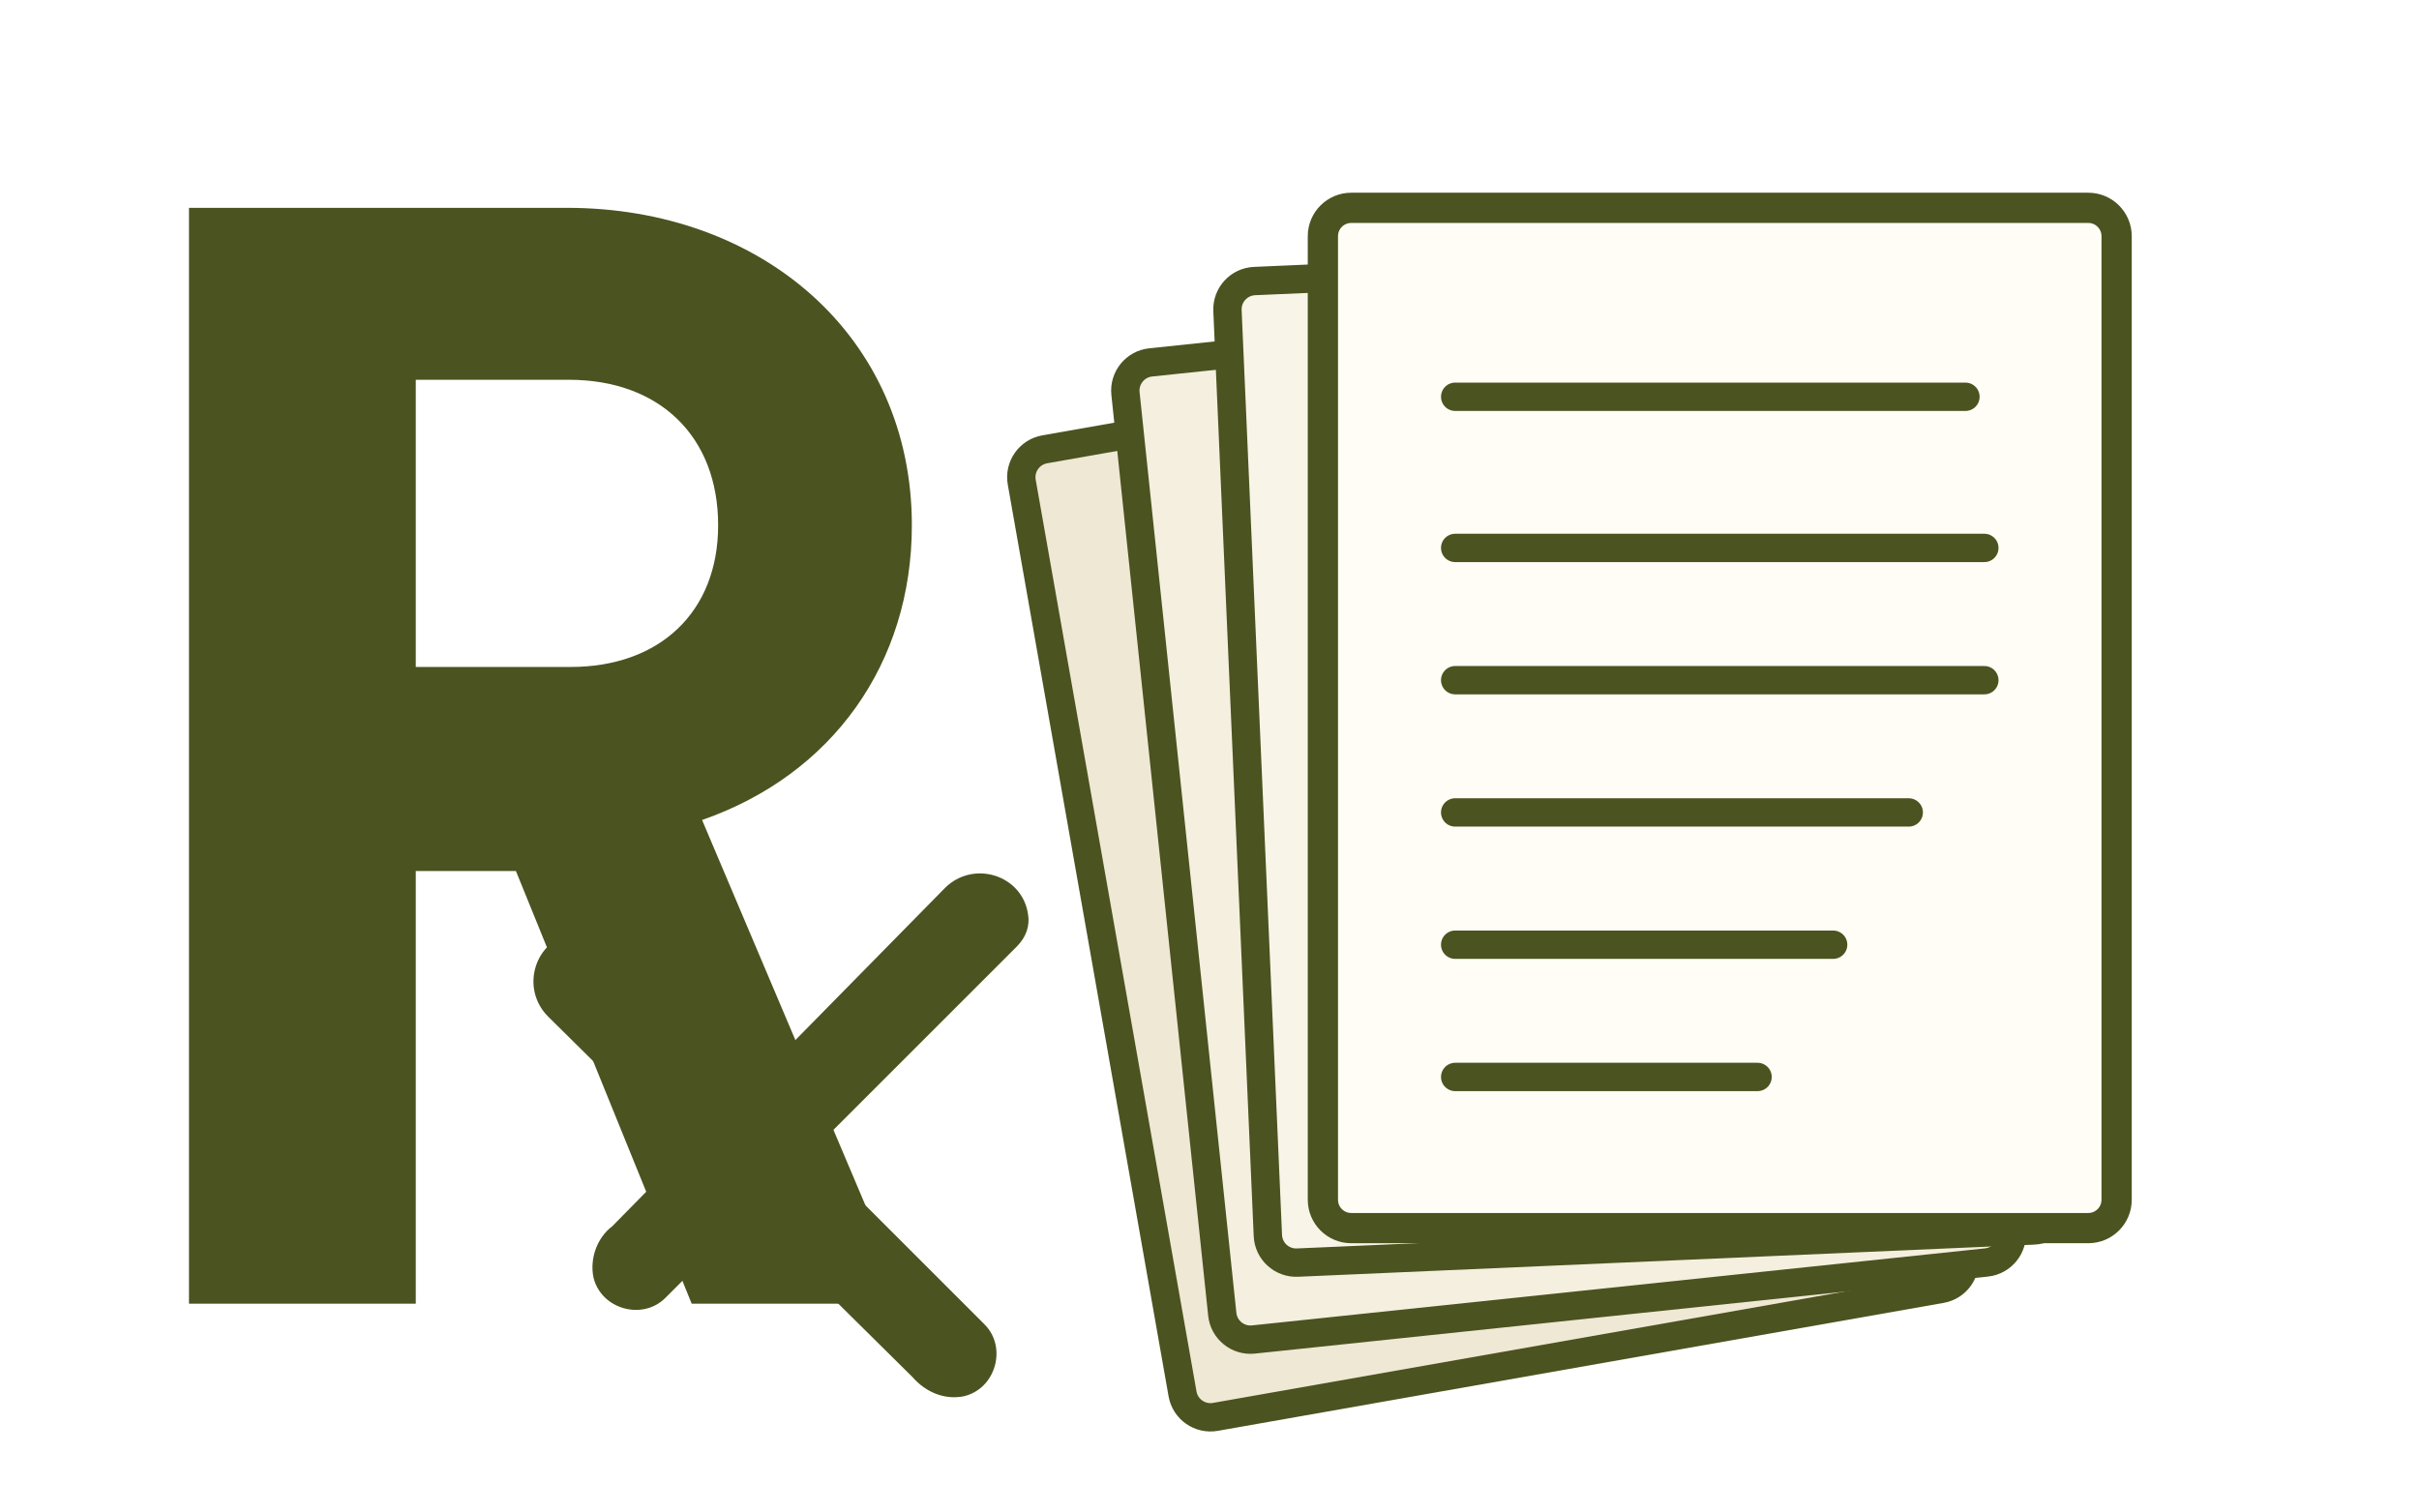
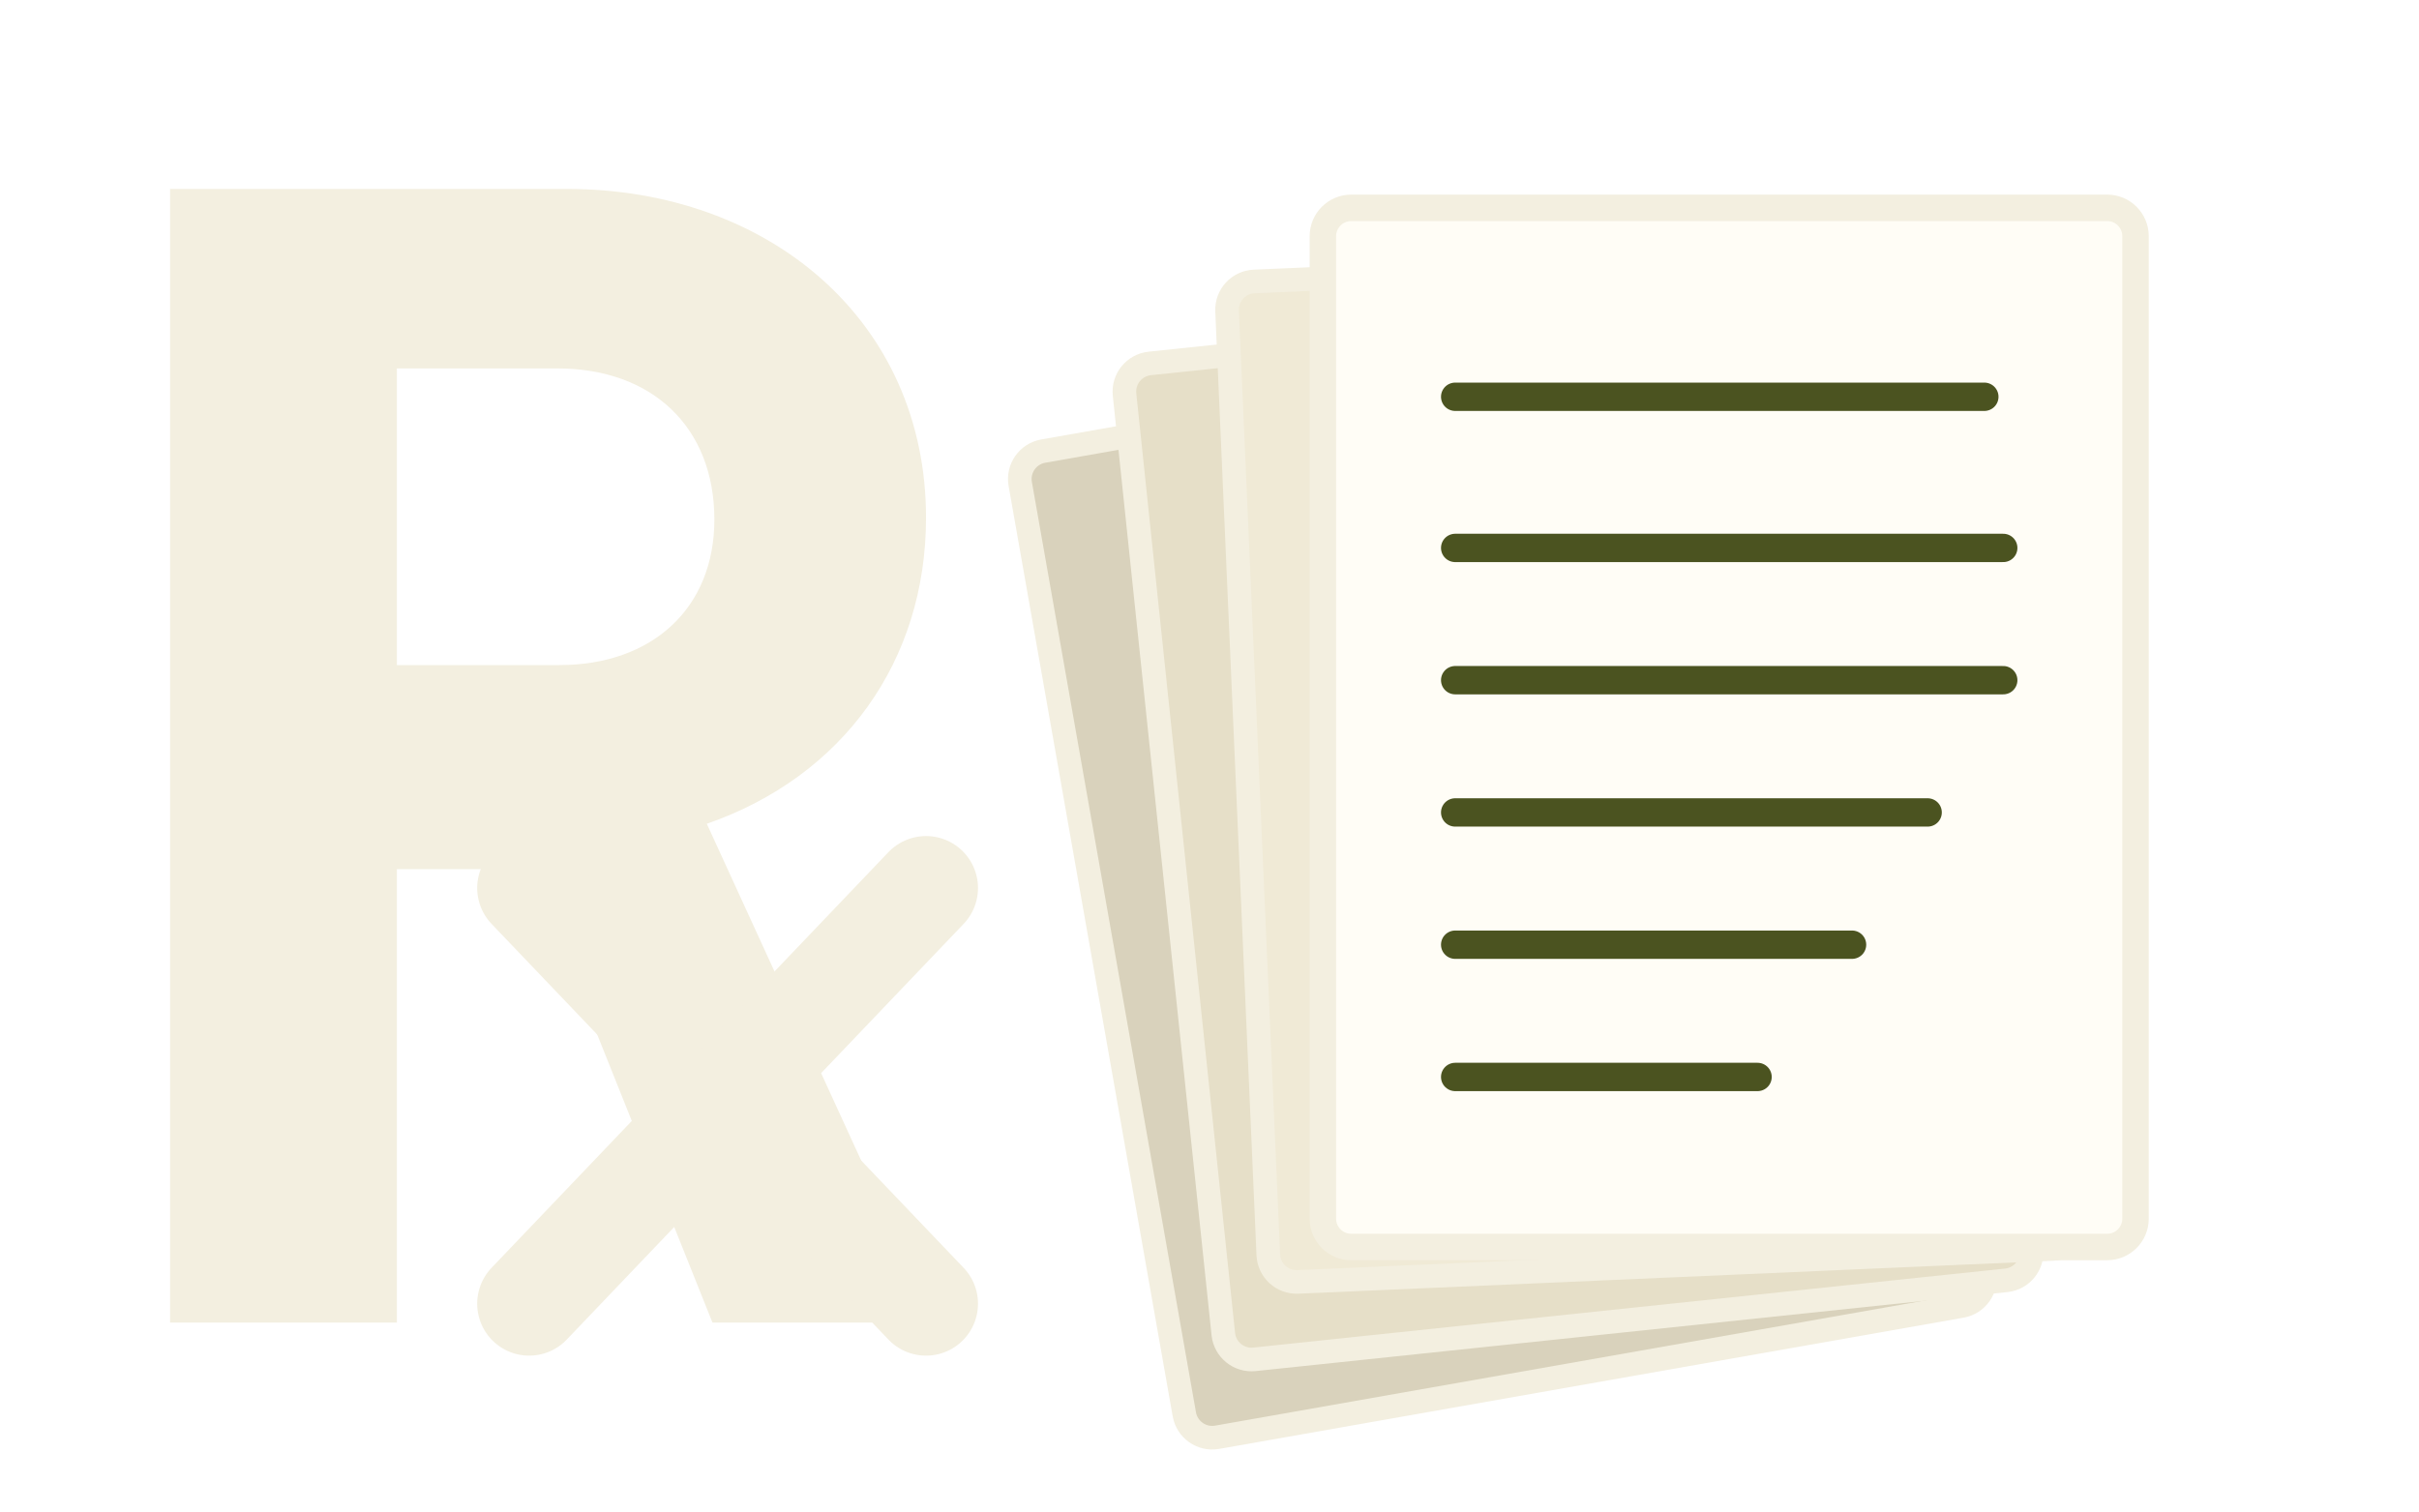
<svg xmlns="http://www.w3.org/2000/svg" viewBox="0 0 256 160" role="img" aria-label="Prescription symbol and stacked paper forms">
-   <g fill="#4B5320">
-     <path d="M20 22h40c20.6 0 36.5 13.6 36.5 33.6 0 14.6-8.4 26.4-22.2 31.2L96 138H73.2L54.6 92.2H44V138H20V22zm24 48.6h16.4c9.4 0 15.6-5.8 15.6-15 0-9.4-6.2-15.4-15.8-15.4H44v30.4z" />
-     <path d="M58 94c2.8 2.8 5.6 5.6 8.4 8.4 12.6 12.6 25.2 25.2 37.8 37.8 2.4 2.4 1.2 6.8-2.2 7.6-2 .4-4-.4-5.4-2L58 107.6c-3-3-1.4-8.2 2.8-8.8 1.2-.2 2.2.2 3.2 1.2z" />
-     <path d="M100 94c3-3 8.2-1.4 8.8 2.8.2 1.2-.2 2.4-1.2 3.4L70.4 137.4c-2.4 2.4-6.8 1.2-7.6-2.2-.4-2 .4-4.2 2-5.4L100 94z" />
+   <g fill="#F3EFE0">
+     <path d="M18 20h42c21.4 0 38 14 38 34.8 0 15.2-8.8 27.4-23.2 32.4L99 140H75.4L56.2 92H42v48H18V20zm24 50.4h17.2c9.8 0 16.4-6 16.4-15.4 0-9.8-6.6-16-16.6-16H42v31.4z" />
  </g>
-   <g stroke="#4B5320" stroke-linejoin="round">
-     <rect x="116" y="40" width="84" height="104" rx="3" fill="#EFE8D4" stroke-width="3" transform="rotate(-10 158 92)" />
-     <rect x="124" y="34" width="84" height="104" rx="3" fill="#F4EFDE" stroke-width="3" transform="rotate(-6 166 86)" />
-     <rect x="132" y="28" width="84" height="104" rx="3" fill="#F9F4E8" stroke-width="3" transform="rotate(-2.5 174 80)" />
-     <rect x="140" y="22" width="84" height="108" rx="3" fill="#FFFDF6" stroke-width="3.2" />
+   <g fill="none" stroke="#F3EFE0" stroke-width="11" stroke-linecap="round">
+     <path d="M56 94l42 44" />
+     <path d="M98 94L56 138" />
+   </g>
+   <g stroke="#F3EFE0" stroke-linejoin="round">
+     <rect x="116" y="40" width="86" height="106" rx="3" fill="#D9D2BC" stroke-width="2.5" transform="rotate(-10 159 93)" />
+     <rect x="124" y="34" width="86" height="106" rx="3" fill="#E6DFC8" stroke-width="2.5" transform="rotate(-6 167 87)" />
+     <rect x="132" y="28" width="86" height="106" rx="3" fill="#F0EAD6" stroke-width="2.5" transform="rotate(-2.5 175 81)" />
+     <rect x="140" y="22" width="86" height="110" rx="3" fill="#FFFDF6" stroke-width="2.8" />
  </g>
  <g fill="none" stroke="#4B5320" stroke-width="3" stroke-linecap="round">
-     <line x1="154" y1="42" x2="208" y2="42" />
-     <line x1="154" y1="58" x2="210" y2="58" />
-     <line x1="154" y1="72" x2="210" y2="72" />
-     <line x1="154" y1="86" x2="202" y2="86" />
-     <line x1="154" y1="100" x2="194" y2="100" />
+     <line x1="154" y1="42" x2="210" y2="42" />
+     <line x1="154" y1="58" x2="212" y2="58" />
+     <line x1="154" y1="72" x2="212" y2="72" />
+     <line x1="154" y1="86" x2="204" y2="86" />
+     <line x1="154" y1="100" x2="196" y2="100" />
    <line x1="154" y1="114" x2="186" y2="114" />
  </g>
</svg>
